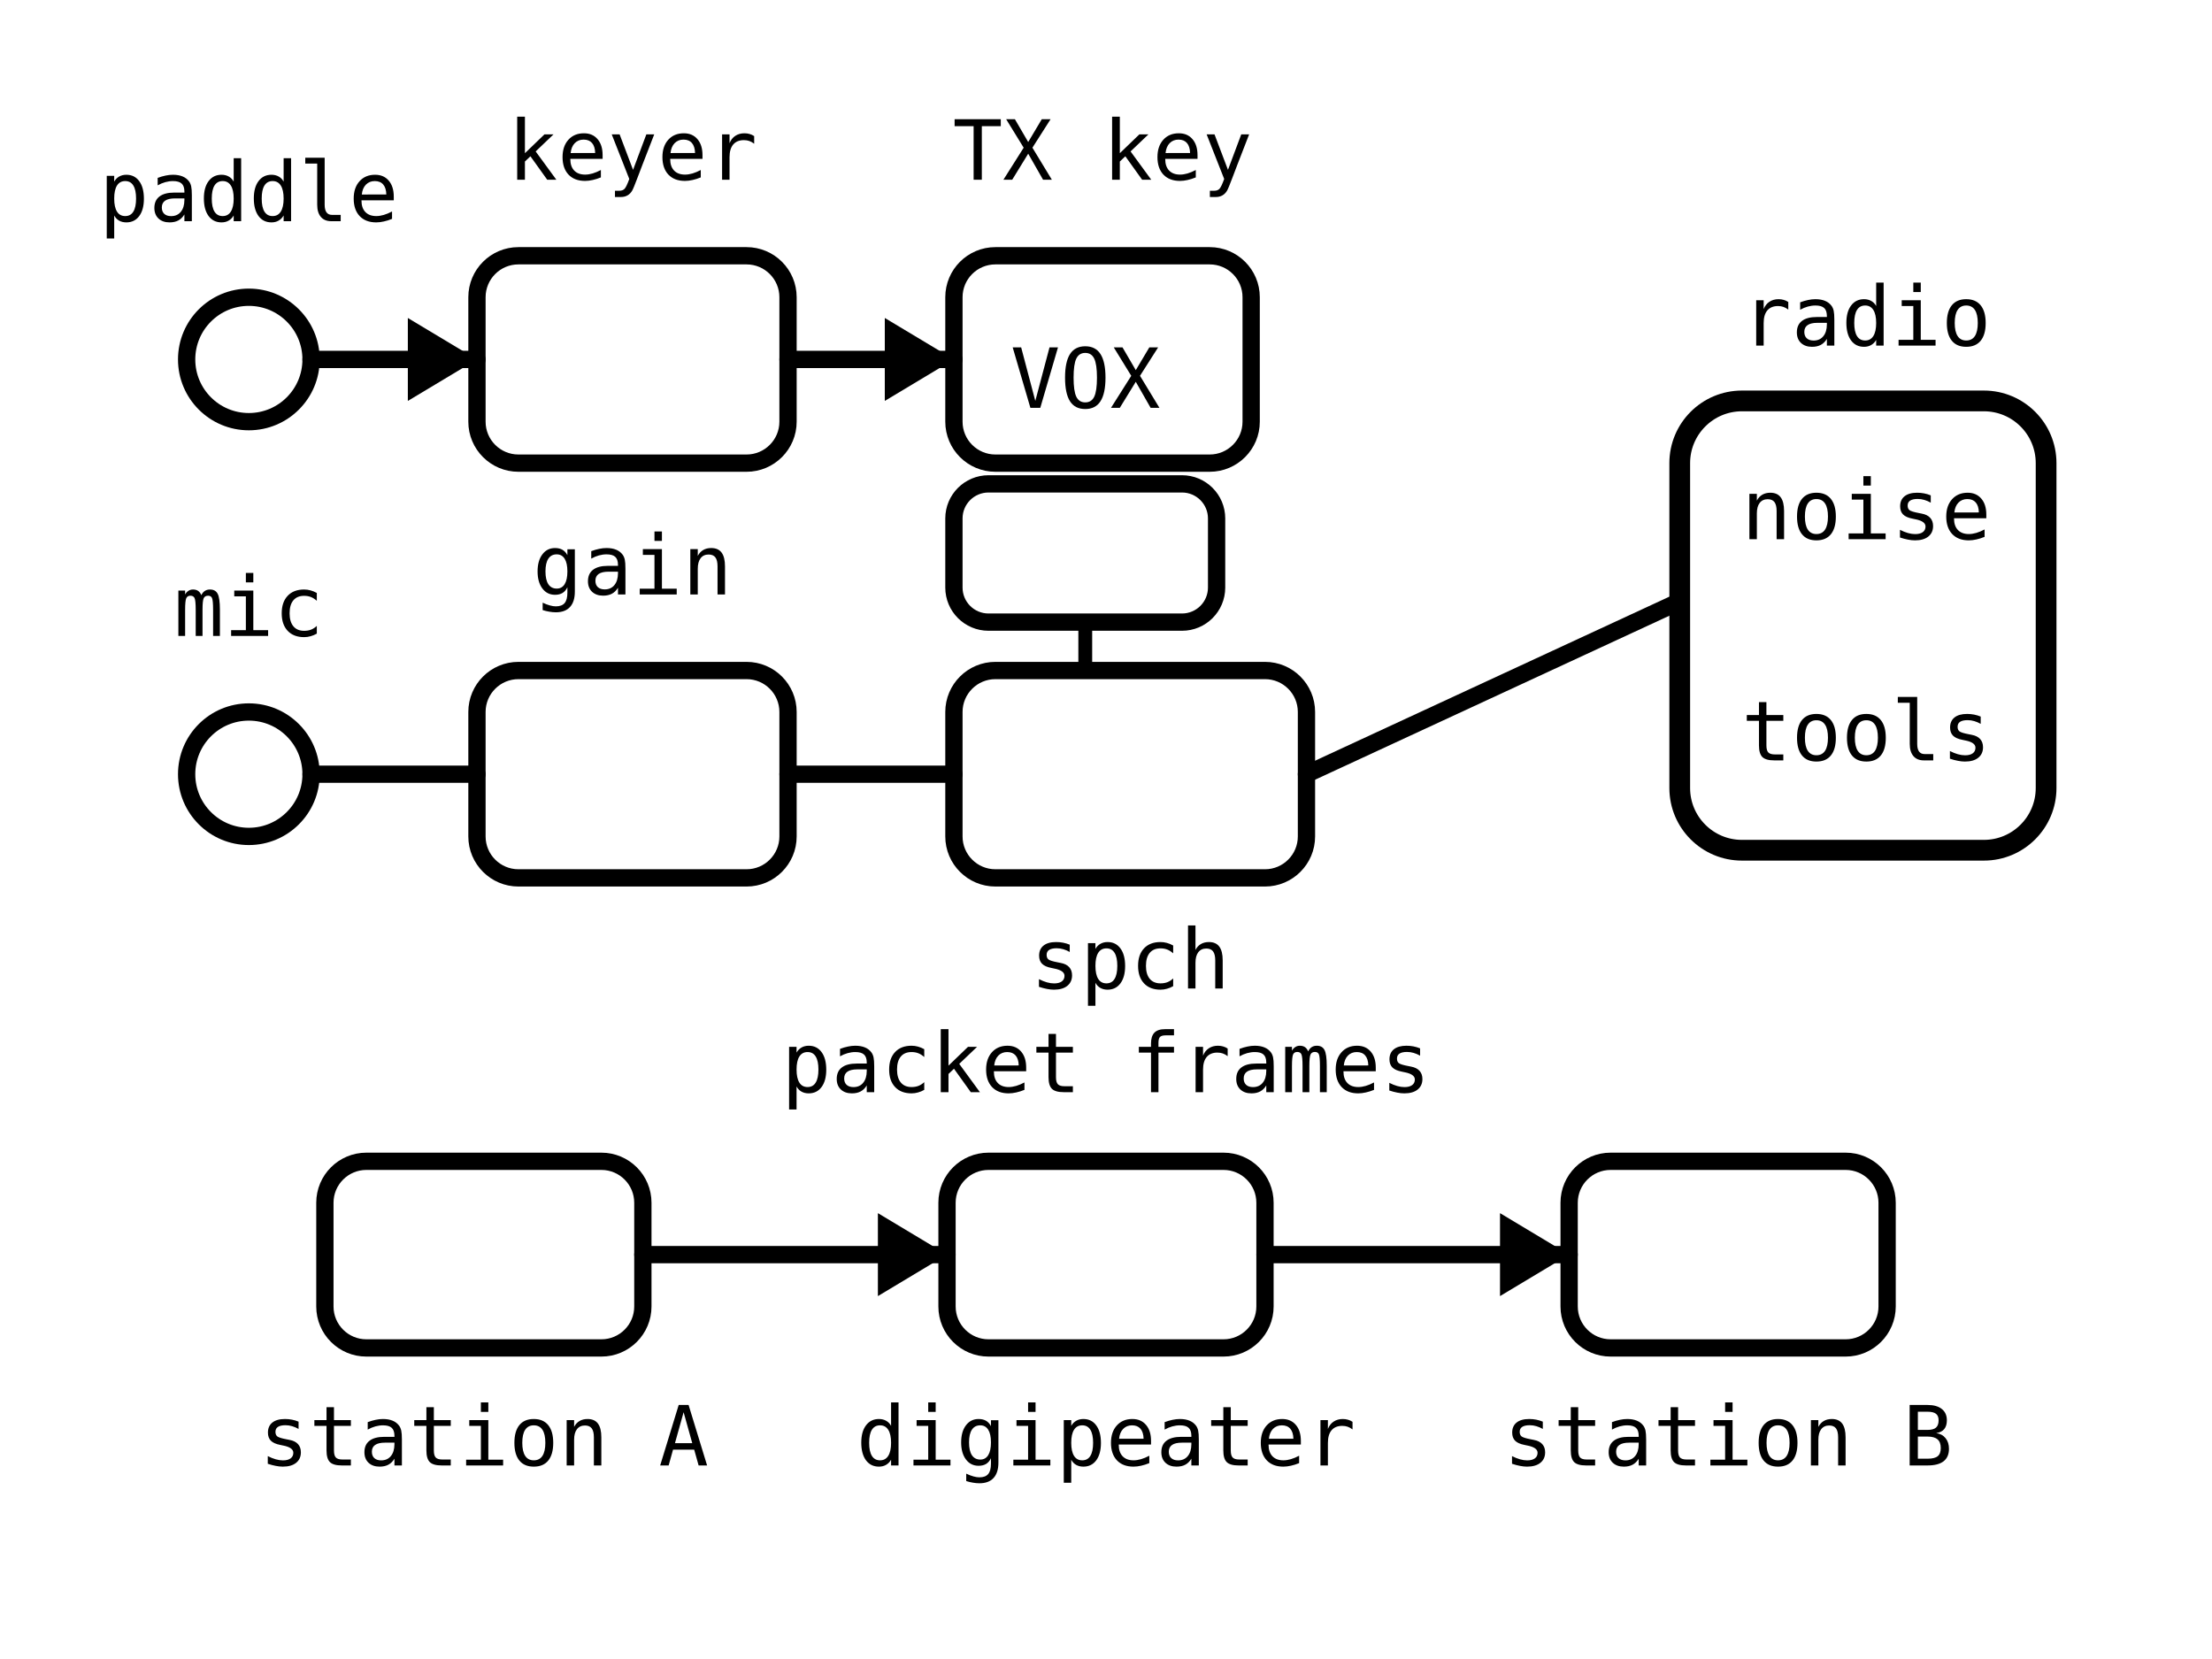
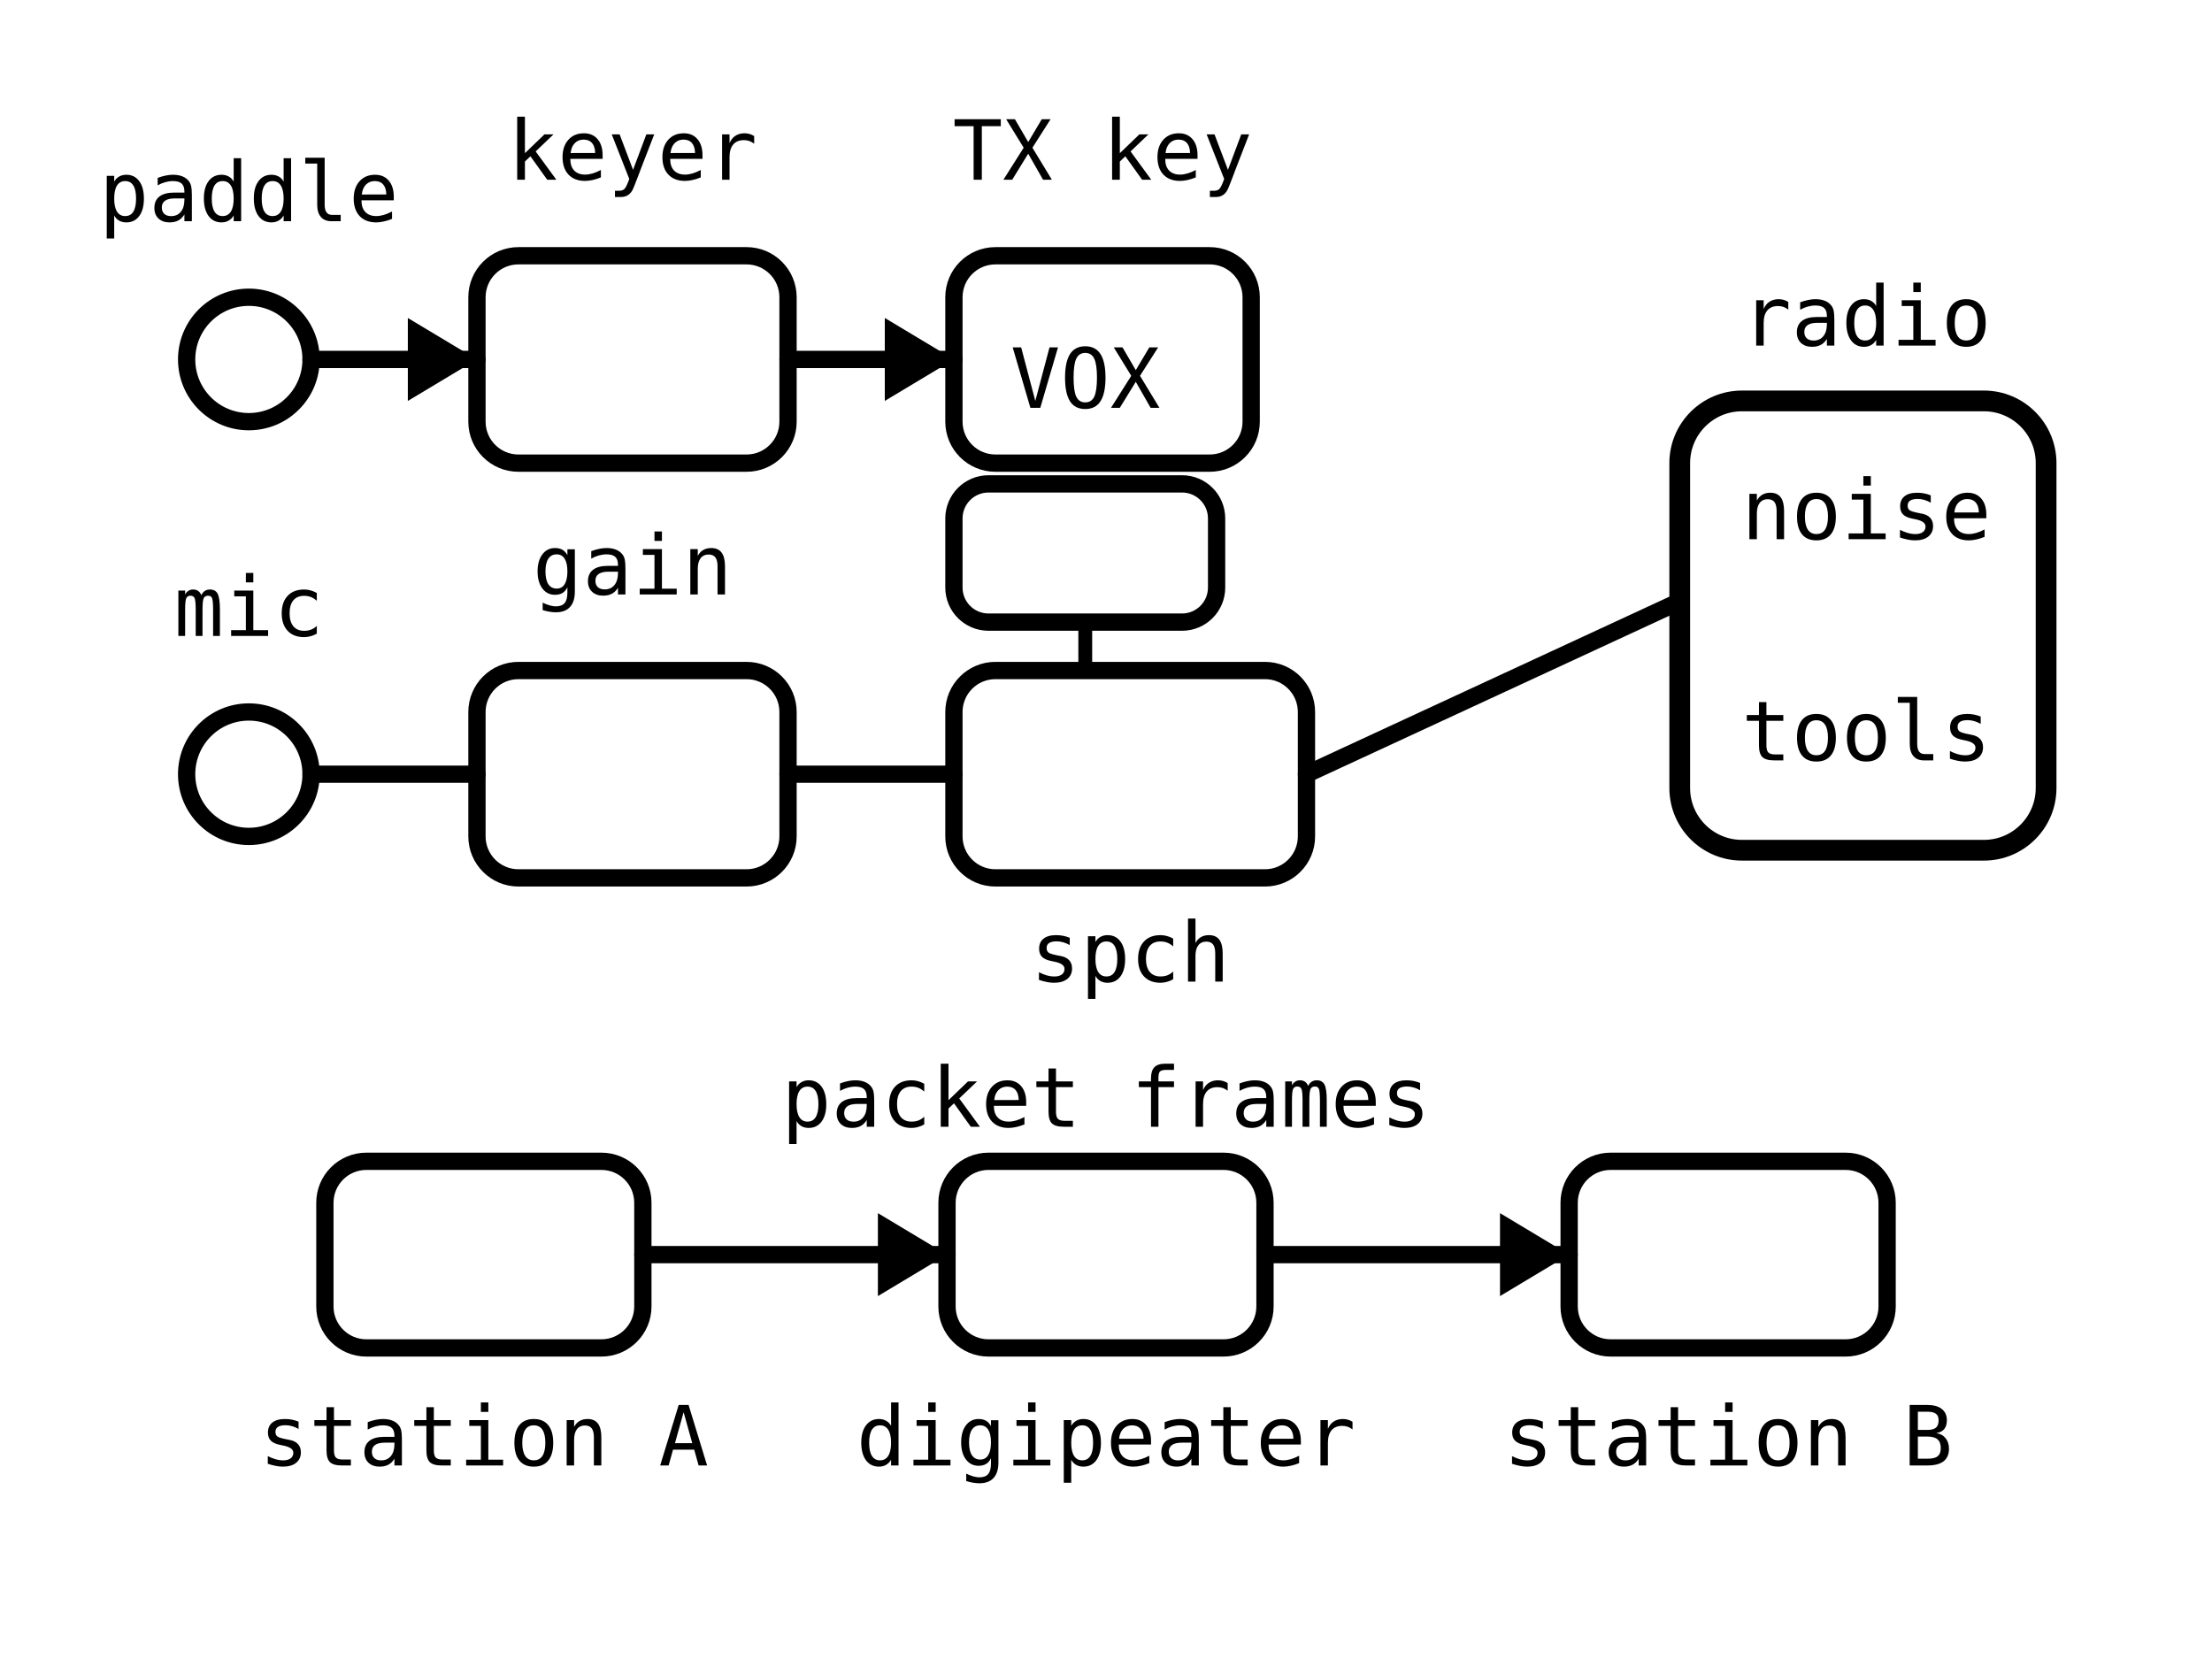
<svg xmlns="http://www.w3.org/2000/svg" id="controls-digital-voice-packet" viewBox="0 0 640 480" role="img">
  <g fill="none" stroke="currentColor" stroke-linecap="round" stroke-linejoin="round">
    <circle cx="72" cy="104" r="18" stroke-width="5" />
    <rect x="138" y="74" width="90" height="60" rx="12" ry="12" stroke-width="5" />
    <rect x="276" y="74" width="86" height="60" rx="12" ry="12" stroke-width="5" />
    <line x1="90" y1="104" x2="138" y2="104" stroke-width="5" />
    <polygon points="138,104 118,92 118,116" fill="currentColor" stroke="none" />
    <line x1="228" y1="104" x2="276" y2="104" stroke-width="5" />
    <polygon points="276,104 256,92 256,116" fill="currentColor" stroke="none" />
    <circle cx="72" cy="224" r="18" stroke-width="5" />
    <rect x="138" y="194" width="90" height="60" rx="12" ry="12" stroke-width="5" />
    <rect x="276" y="194" width="102" height="60" rx="12" ry="12" stroke-width="5" />
    <line x1="90" y1="224" x2="138" y2="224" stroke-width="5" />
    <line x1="228" y1="224" x2="276" y2="224" stroke-width="5" />
    <rect x="486" y="116" width="106" height="130" rx="18" ry="18" stroke-width="6" />
    <line x1="378" y1="224" x2="486" y2="174" stroke-width="5" />
    <rect x="276" y="140" width="76" height="40" rx="10" ry="10" stroke-width="5" />
    <line x1="314" y1="180" x2="314" y2="194" stroke-width="4" />
    <rect x="94" y="336" width="92" height="54" rx="12" ry="12" stroke-width="5" />
    <rect x="274" y="336" width="92" height="54" rx="12" ry="12" stroke-width="5" />
    <rect x="454" y="336" width="92" height="54" rx="12" ry="12" stroke-width="5" />
    <line x1="186" y1="363" x2="274" y2="363" stroke-width="5" />
    <polygon points="274,363 254,351 254,375" fill="currentColor" stroke="none" />
    <line x1="366" y1="363" x2="454" y2="363" stroke-width="5" />
    <polygon points="454,363 434,351 434,375" fill="currentColor" stroke="none" />
  </g>
  <g fill="currentColor" font-family="ui-monospace, SFMono-Regular, Menlo, Consolas, monospace" text-anchor="middle">
    <text x="72" y="64" font-size="24">paddle</text>
    <text x="183" y="52" font-size="24">keyer</text>
    <text x="319" y="52" font-size="24">TX key</text>
    <text x="72" y="184" font-size="24">mic</text>
    <text x="183" y="172" font-size="24">gain</text>
-     <text x="327" y="286" font-size="24">spch</text>
+     <text x="327" y="284" font-size="24">spch</text>
    <text x="314" y="118" font-size="24">VOX</text>
    <text x="540" y="100" font-size="24">radio</text>
    <text x="540" y="156" font-size="24">noise</text>
    <text x="540" y="220" font-size="24">tools</text>
    <text x="140" y="424" font-size="24">station A</text>
    <text x="320" y="424" font-size="24">digipeater</text>
    <text x="500" y="424" font-size="24">station B</text>
-     <text x="320" y="316" font-size="24">packet frames</text>
+     <text x="320" y="326" font-size="24">packet frames</text>
  </g>
</svg>
